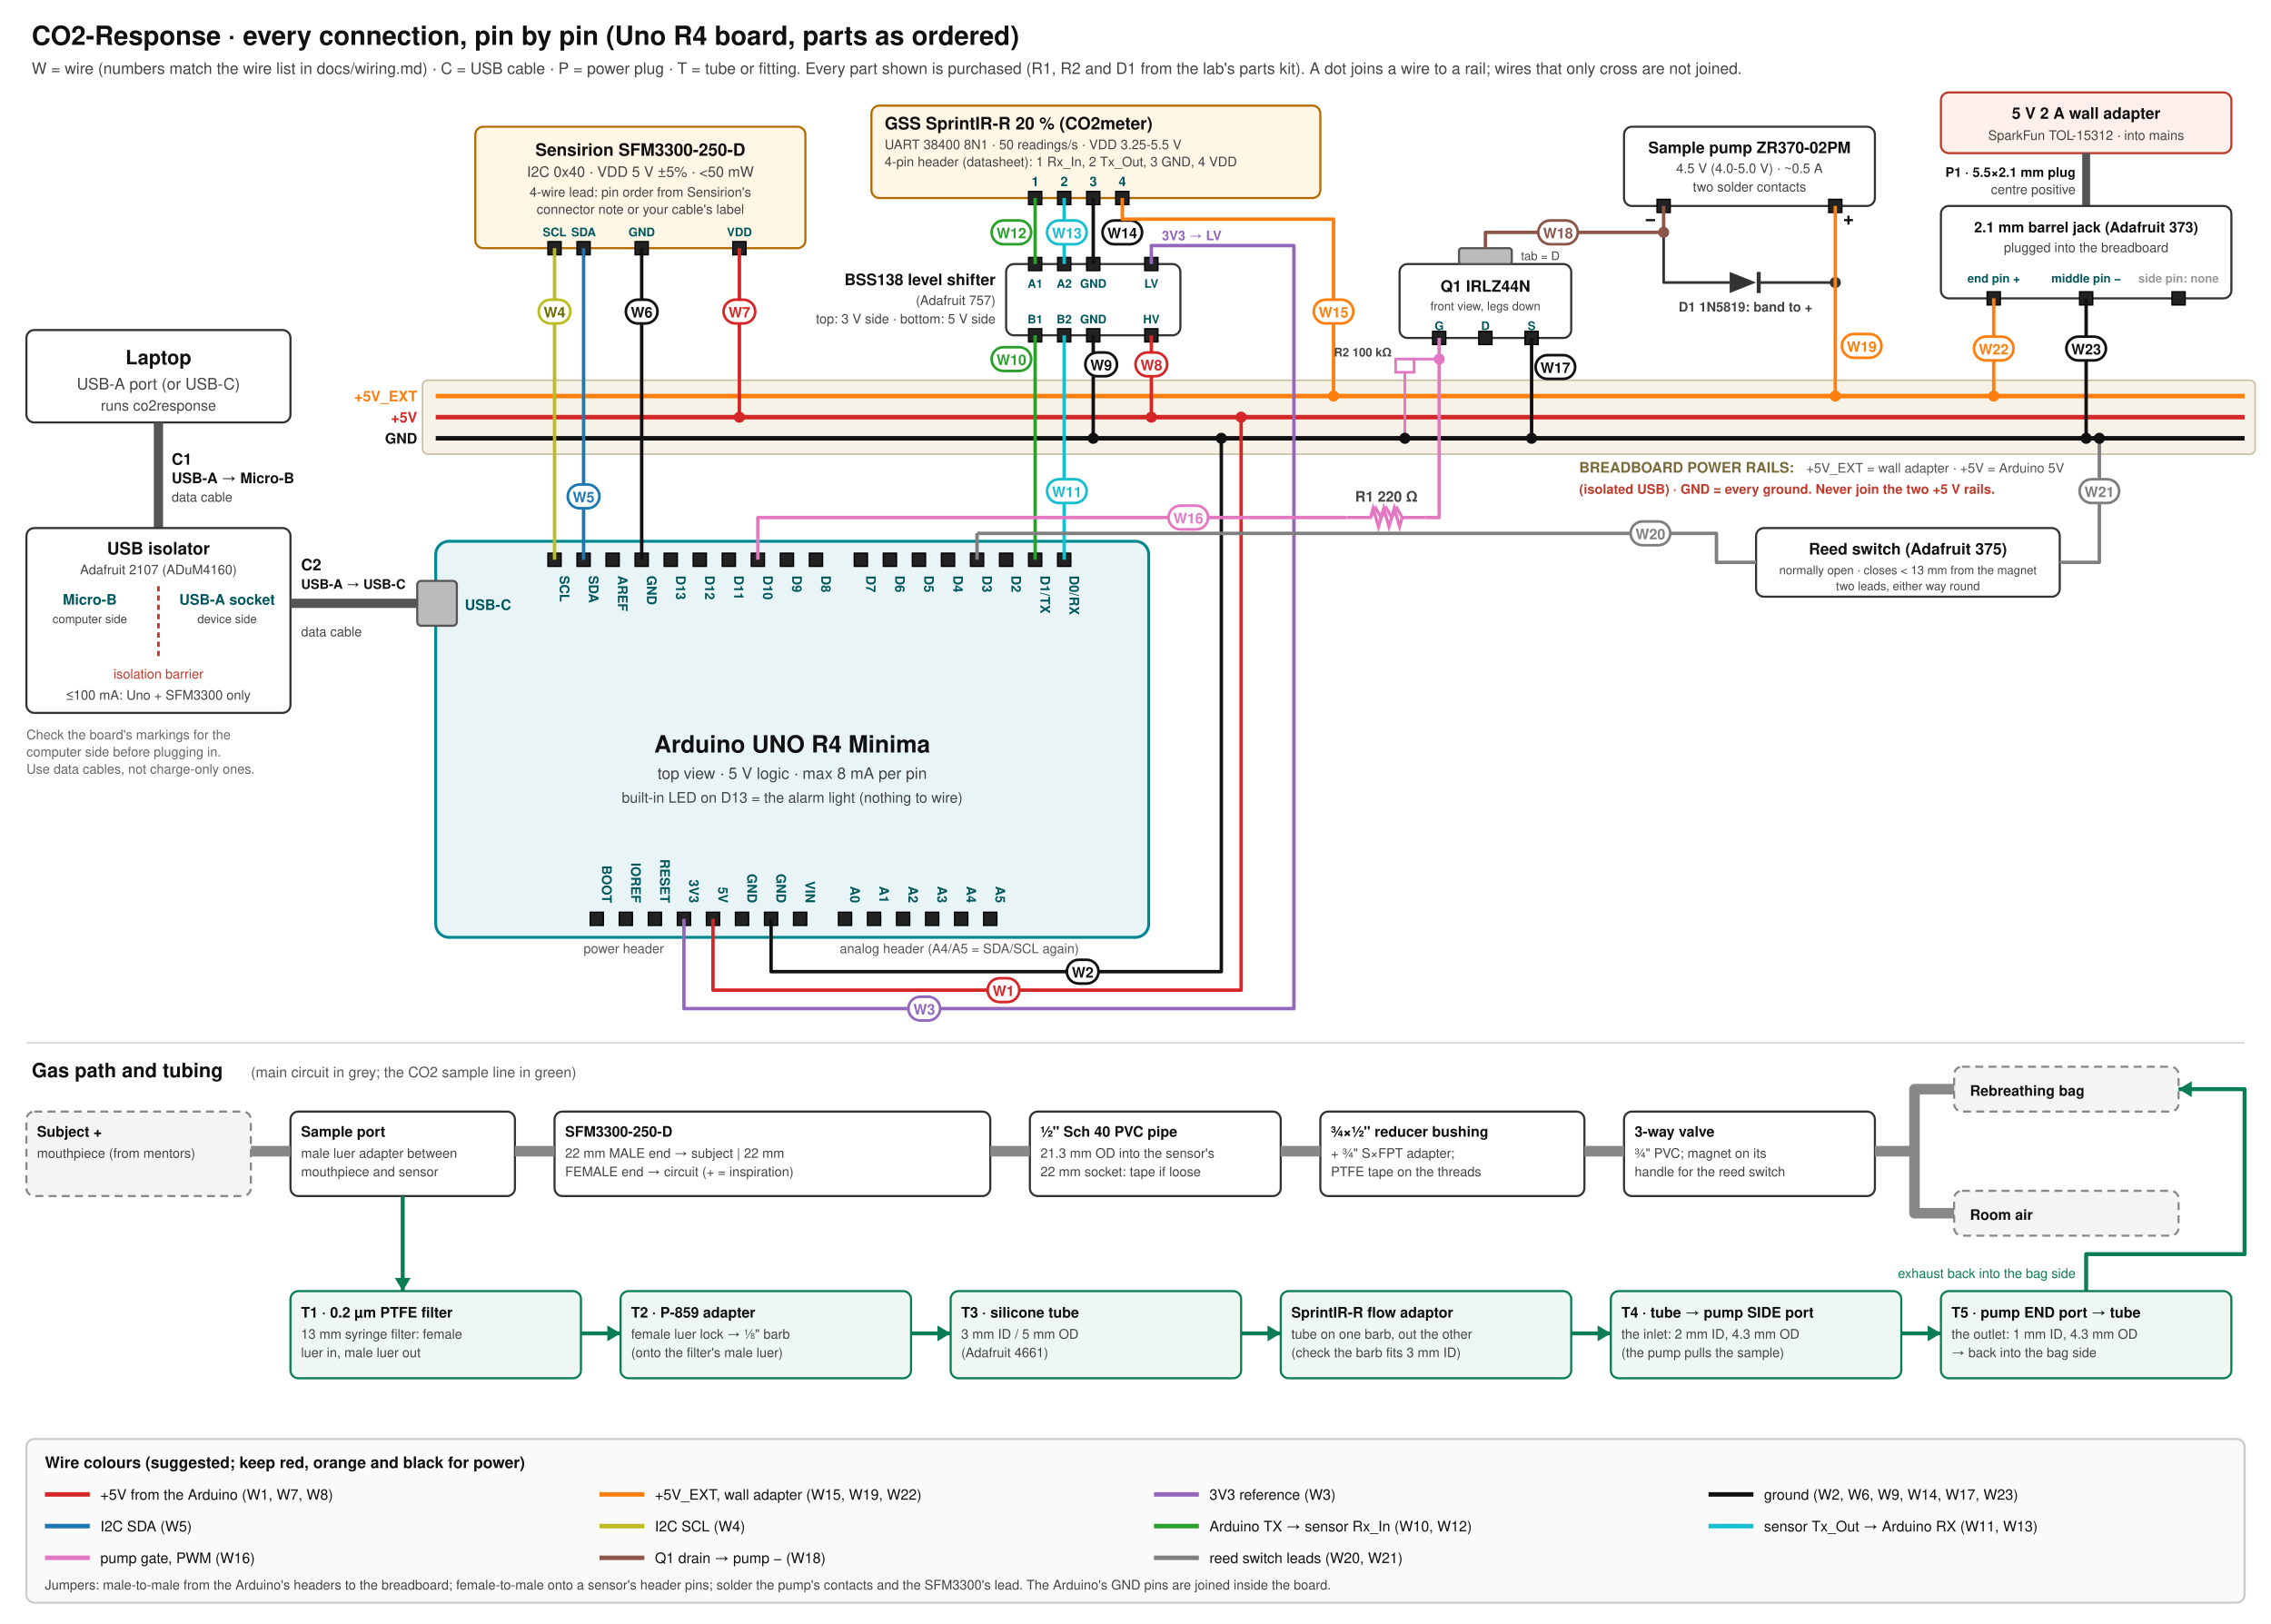
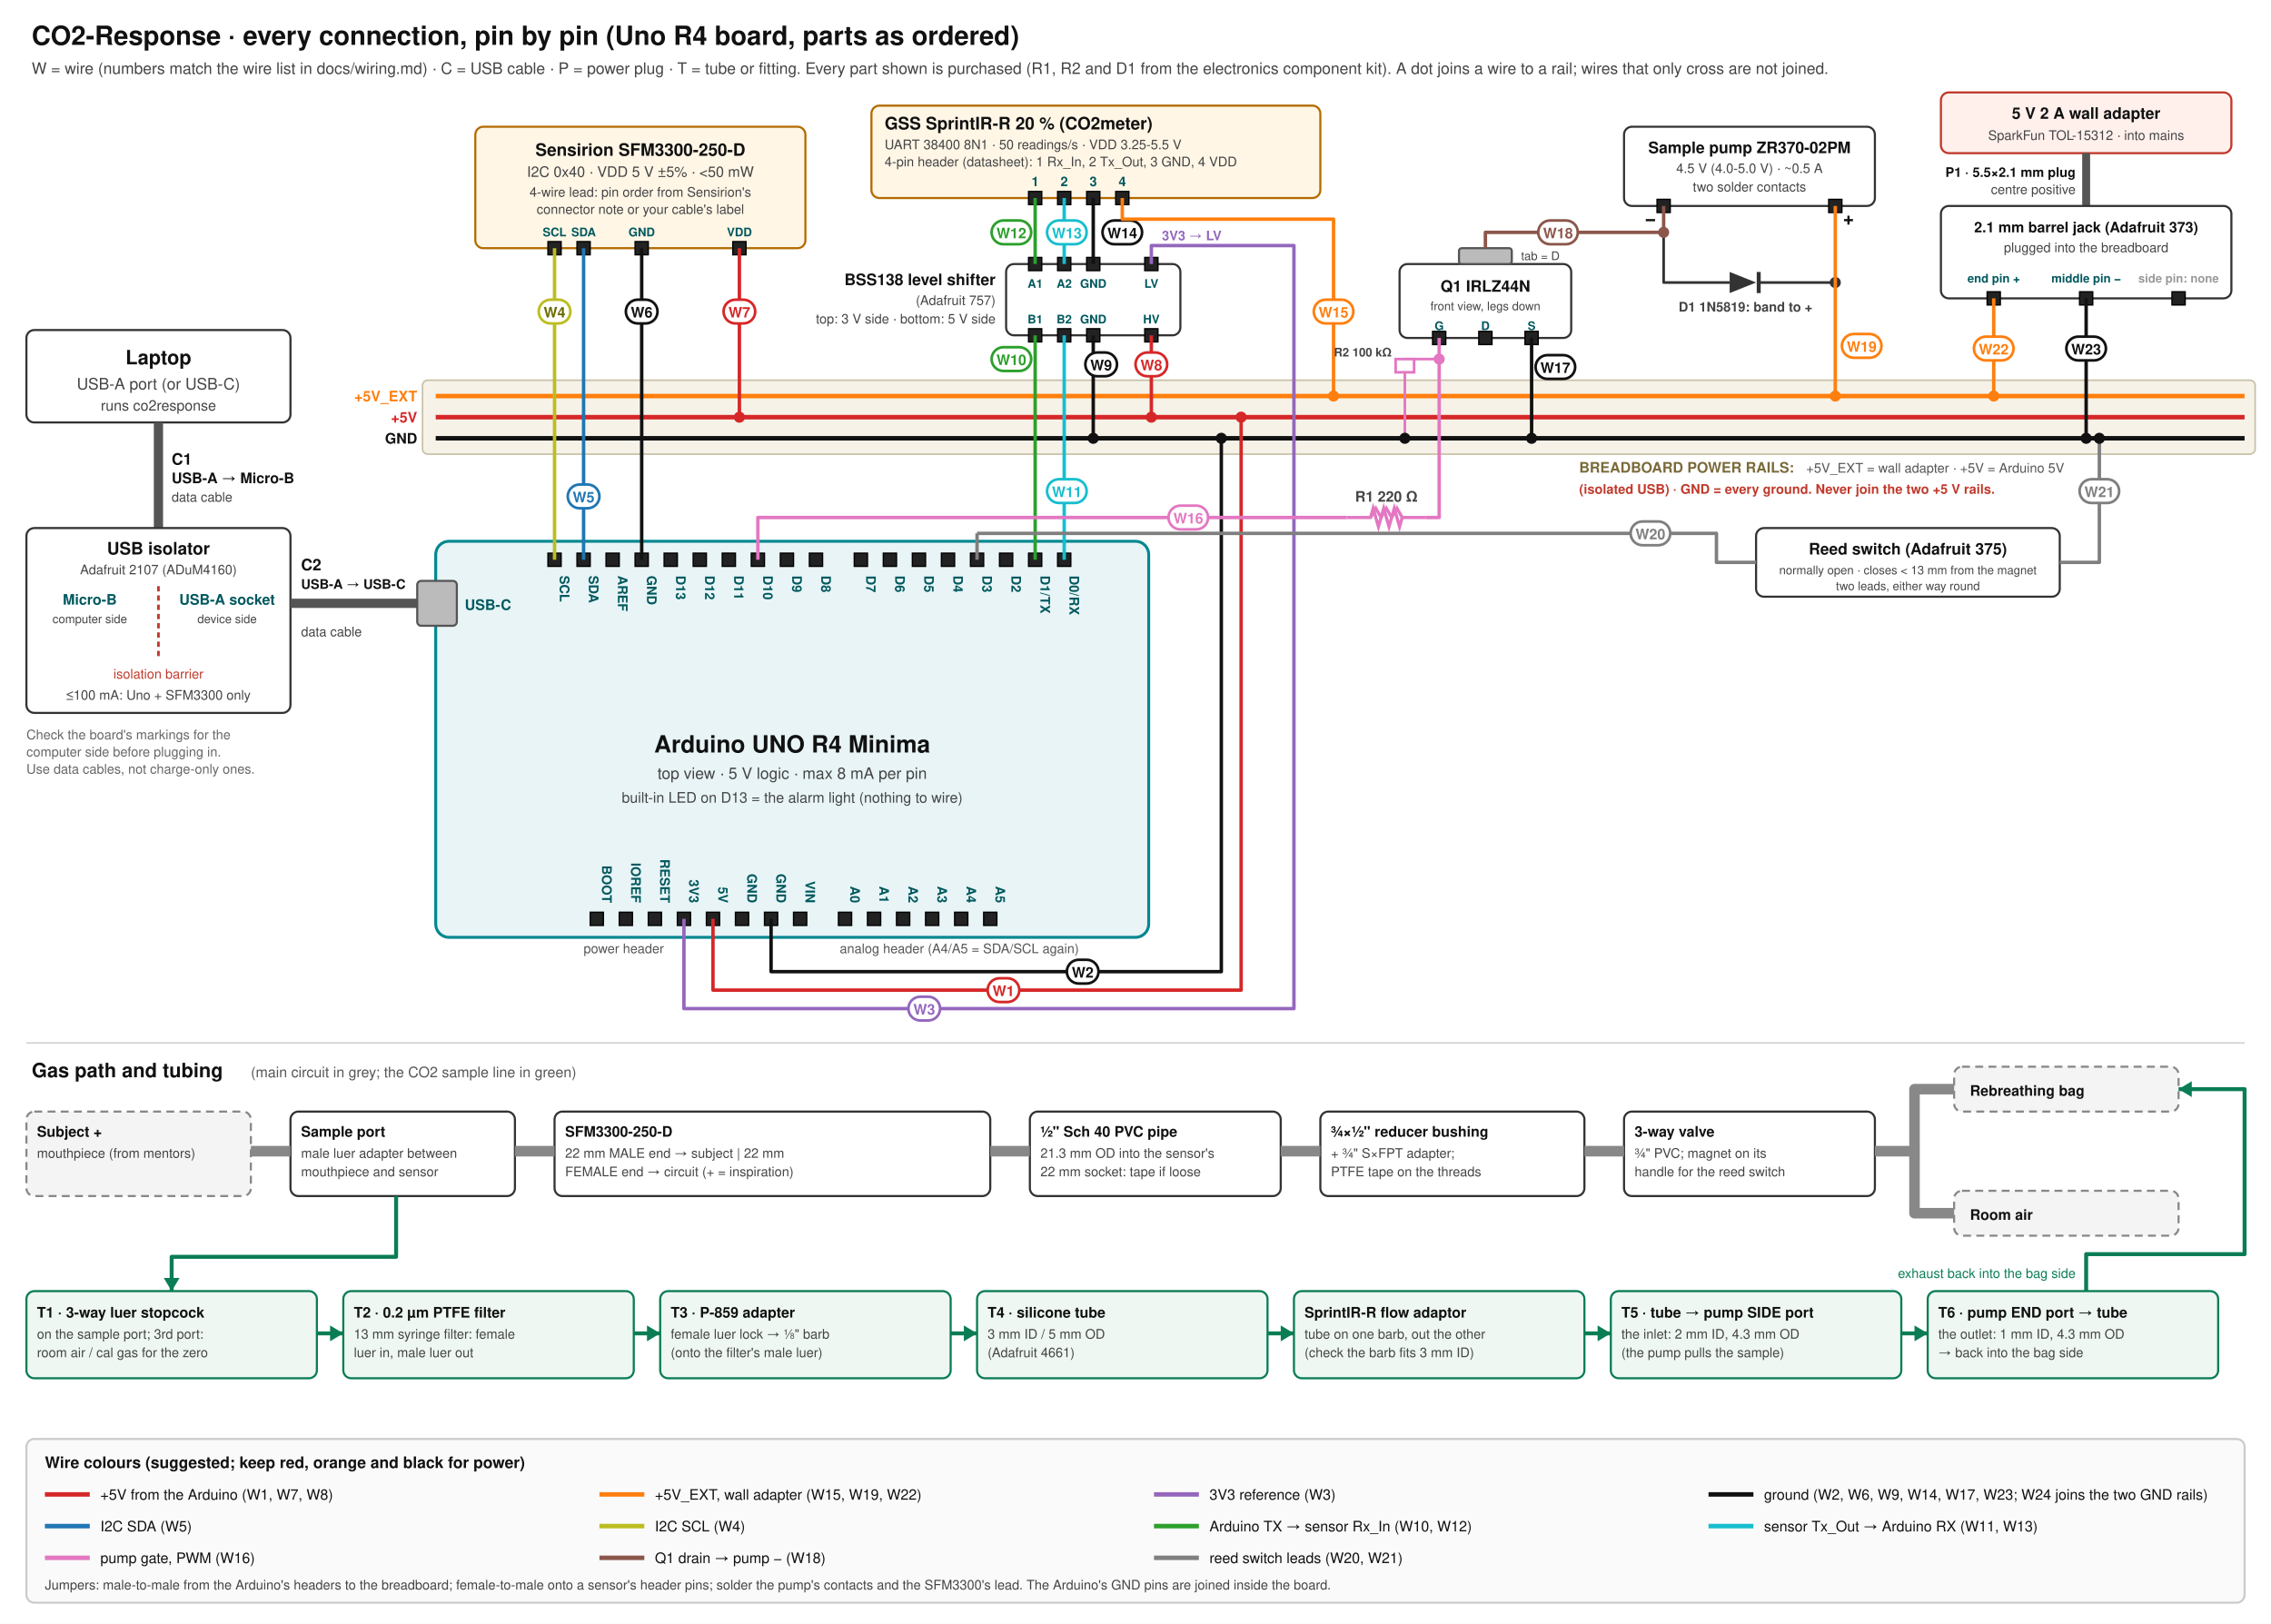
<svg xmlns="http://www.w3.org/2000/svg" viewBox="0 0 1720 1230" font-family="Helvetica, Arial, sans-serif">
  <rect x="0" y="0" width="1720" height="1230" fill="#ffffff" />
  <text x="24" y="34" font-size="20" text-anchor="start" font-weight="bold" fill="#111">CO2-Response · every connection, pin by pin (Uno R4 board, parts as ordered)</text>
-   <text x="24" y="56" font-size="12" text-anchor="start" font-weight="normal" fill="#444">W = wire (numbers match the wire list in docs/wiring.md) · C = USB cable · P = power plug · T = tube or fitting. Every part shown is purchased (R1, R2 and D1 from the lab's parts kit). A dot joins a wire to a rail; wires that only cross are not joined.</text>
+   <text x="24" y="56" font-size="12" text-anchor="start" font-weight="normal" fill="#444">W = wire (numbers match the wire list in docs/wiring.md) · C = USB cable · P = power plug · T = tube or fitting. Every part shown is purchased (R1, R2 and D1 from the electronics component kit). A dot joins a wire to a rail; wires that only cross are not joined.</text>
  <rect x="320" y="288" width="1388" height="56" rx="4" fill="#f6f2e8" stroke="#c8bfa6" stroke-width="1.2" />
  <path d="M330 300 L1700 300" fill="none" stroke="#ff7f0e" stroke-width="3.4" stroke-linejoin="round" />
  <path d="M330 316 L1700 316" fill="none" stroke="#d62728" stroke-width="3.4" stroke-linejoin="round" />
  <path d="M330 332 L1700 332" fill="none" stroke="#111111" stroke-width="3.4" stroke-linejoin="round" />
  <text x="316" y="304" font-size="11" text-anchor="end" font-weight="bold" fill="#ff7f0e">+5V_EXT</text>
  <text x="316" y="320" font-size="11" text-anchor="end" font-weight="bold" fill="#d62728">+5V</text>
  <text x="316" y="336" font-size="11" text-anchor="end" font-weight="bold" fill="#111111">GND</text>
  <text x="1196" y="358" font-size="11" text-anchor="start" font-weight="bold" fill="#7a6a3a">BREADBOARD POWER RAILS:</text>
  <text x="1368" y="358" font-size="10" text-anchor="start" font-weight="normal" fill="#555">+5V_EXT = wall adapter · +5V = Arduino 5V</text>
  <text x="1196" y="374" font-size="10" text-anchor="start" font-weight="bold" fill="#c0392b">(isolated USB) · GND = every ground. Never join the two +5 V rails.</text>
  <rect x="330" y="410" width="540" height="300" rx="10" fill="#e8f4f6" stroke="#00878f" stroke-width="2.2" />
  <rect x="415" y="419" width="10" height="10" fill="#222" stroke="#000" />
  <text x="424" y="436" font-size="10" text-anchor="start" font-weight="bold" fill="#00585e" transform="rotate(90 424 436)">SCL</text>
  <rect x="437" y="419" width="10" height="10" fill="#222" stroke="#000" />
  <text x="446" y="436" font-size="10" text-anchor="start" font-weight="bold" fill="#00585e" transform="rotate(90 446 436)">SDA</text>
  <rect x="459" y="419" width="10" height="10" fill="#222" stroke="#000" />
  <text x="468" y="436" font-size="10" text-anchor="start" font-weight="bold" fill="#00585e" transform="rotate(90 468 436)">AREF</text>
  <rect x="481" y="419" width="10" height="10" fill="#222" stroke="#000" />
  <text x="490" y="436" font-size="10" text-anchor="start" font-weight="bold" fill="#00585e" transform="rotate(90 490 436)">GND</text>
  <rect x="503" y="419" width="10" height="10" fill="#222" stroke="#000" />
  <text x="512" y="436" font-size="10" text-anchor="start" font-weight="bold" fill="#00585e" transform="rotate(90 512 436)">D13</text>
  <rect x="525" y="419" width="10" height="10" fill="#222" stroke="#000" />
  <text x="534" y="436" font-size="10" text-anchor="start" font-weight="bold" fill="#00585e" transform="rotate(90 534 436)">D12</text>
  <rect x="547" y="419" width="10" height="10" fill="#222" stroke="#000" />
  <text x="556" y="436" font-size="10" text-anchor="start" font-weight="bold" fill="#00585e" transform="rotate(90 556 436)">D11</text>
  <rect x="569" y="419" width="10" height="10" fill="#222" stroke="#000" />
  <text x="578" y="436" font-size="10" text-anchor="start" font-weight="bold" fill="#00585e" transform="rotate(90 578 436)">D10</text>
  <rect x="591" y="419" width="10" height="10" fill="#222" stroke="#000" />
  <text x="600" y="436" font-size="10" text-anchor="start" font-weight="bold" fill="#00585e" transform="rotate(90 600 436)">D9</text>
  <rect x="613" y="419" width="10" height="10" fill="#222" stroke="#000" />
  <text x="622" y="436" font-size="10" text-anchor="start" font-weight="bold" fill="#00585e" transform="rotate(90 622 436)">D8</text>
  <rect x="647" y="419" width="10" height="10" fill="#222" stroke="#000" />
  <text x="656" y="436" font-size="10" text-anchor="start" font-weight="bold" fill="#00585e" transform="rotate(90 656 436)">D7</text>
  <rect x="669" y="419" width="10" height="10" fill="#222" stroke="#000" />
  <text x="678" y="436" font-size="10" text-anchor="start" font-weight="bold" fill="#00585e" transform="rotate(90 678 436)">D6</text>
  <rect x="691" y="419" width="10" height="10" fill="#222" stroke="#000" />
  <text x="700" y="436" font-size="10" text-anchor="start" font-weight="bold" fill="#00585e" transform="rotate(90 700 436)">D5</text>
  <rect x="713" y="419" width="10" height="10" fill="#222" stroke="#000" />
  <text x="722" y="436" font-size="10" text-anchor="start" font-weight="bold" fill="#00585e" transform="rotate(90 722 436)">D4</text>
  <rect x="735" y="419" width="10" height="10" fill="#222" stroke="#000" />
  <text x="744" y="436" font-size="10" text-anchor="start" font-weight="bold" fill="#00585e" transform="rotate(90 744 436)">D3</text>
  <rect x="757" y="419" width="10" height="10" fill="#222" stroke="#000" />
  <text x="766" y="436" font-size="10" text-anchor="start" font-weight="bold" fill="#00585e" transform="rotate(90 766 436)">D2</text>
  <rect x="779" y="419" width="10" height="10" fill="#222" stroke="#000" />
  <text x="788" y="436" font-size="10" text-anchor="start" font-weight="bold" fill="#00585e" transform="rotate(90 788 436)">D1/TX</text>
  <rect x="801" y="419" width="10" height="10" fill="#222" stroke="#000" />
  <text x="810" y="436" font-size="10" text-anchor="start" font-weight="bold" fill="#00585e" transform="rotate(90 810 436)">D0/RX</text>
  <rect x="447" y="691" width="10" height="10" fill="#222" stroke="#000" />
  <text x="456" y="684" font-size="10" text-anchor="end" font-weight="bold" fill="#00585e" transform="rotate(90 456 684)">BOOT</text>
  <rect x="469" y="691" width="10" height="10" fill="#222" stroke="#000" />
  <text x="478" y="684" font-size="10" text-anchor="end" font-weight="bold" fill="#00585e" transform="rotate(90 478 684)">IOREF</text>
  <rect x="491" y="691" width="10" height="10" fill="#222" stroke="#000" />
  <text x="500" y="684" font-size="10" text-anchor="end" font-weight="bold" fill="#00585e" transform="rotate(90 500 684)">RESET</text>
  <rect x="513" y="691" width="10" height="10" fill="#222" stroke="#000" />
  <text x="522" y="684" font-size="10" text-anchor="end" font-weight="bold" fill="#00585e" transform="rotate(90 522 684)">3V3</text>
  <rect x="535" y="691" width="10" height="10" fill="#222" stroke="#000" />
  <text x="544" y="684" font-size="10" text-anchor="end" font-weight="bold" fill="#00585e" transform="rotate(90 544 684)">5V</text>
  <rect x="557" y="691" width="10" height="10" fill="#222" stroke="#000" />
  <text x="566" y="684" font-size="10" text-anchor="end" font-weight="bold" fill="#00585e" transform="rotate(90 566 684)">GND</text>
  <rect x="579" y="691" width="10" height="10" fill="#222" stroke="#000" />
  <text x="588" y="684" font-size="10" text-anchor="end" font-weight="bold" fill="#00585e" transform="rotate(90 588 684)">GND</text>
  <rect x="601" y="691" width="10" height="10" fill="#222" stroke="#000" />
  <text x="610" y="684" font-size="10" text-anchor="end" font-weight="bold" fill="#00585e" transform="rotate(90 610 684)">VIN</text>
  <rect x="635" y="691" width="10" height="10" fill="#222" stroke="#000" />
  <text x="644" y="684" font-size="10" text-anchor="end" font-weight="bold" fill="#00585e" transform="rotate(90 644 684)">A0</text>
  <rect x="657" y="691" width="10" height="10" fill="#222" stroke="#000" />
  <text x="666" y="684" font-size="10" text-anchor="end" font-weight="bold" fill="#00585e" transform="rotate(90 666 684)">A1</text>
  <rect x="679" y="691" width="10" height="10" fill="#222" stroke="#000" />
  <text x="688" y="684" font-size="10" text-anchor="end" font-weight="bold" fill="#00585e" transform="rotate(90 688 684)">A2</text>
  <rect x="701" y="691" width="10" height="10" fill="#222" stroke="#000" />
  <text x="710" y="684" font-size="10" text-anchor="end" font-weight="bold" fill="#00585e" transform="rotate(90 710 684)">A3</text>
  <rect x="723" y="691" width="10" height="10" fill="#222" stroke="#000" />
  <text x="732" y="684" font-size="10" text-anchor="end" font-weight="bold" fill="#00585e" transform="rotate(90 732 684)">A4</text>
  <rect x="745" y="691" width="10" height="10" fill="#222" stroke="#000" />
  <text x="754" y="684" font-size="10" text-anchor="end" font-weight="bold" fill="#00585e" transform="rotate(90 754 684)">A5</text>
  <text x="600" y="570" font-size="18" text-anchor="middle" font-weight="bold" fill="#111">Arduino UNO R4 Minima</text>
  <text x="600" y="590" font-size="12" text-anchor="middle" font-weight="normal" fill="#444">top view · 5 V logic · max 8 mA per pin</text>
  <text x="600" y="608" font-size="11" text-anchor="middle" font-weight="normal" fill="#444">built-in LED on D13 = the alarm light (nothing to wire)</text>
  <rect x="316" y="440" width="30" height="34" rx="3" fill="#bbb" stroke="#555" stroke-width="1.6" />
  <text x="352" y="462" font-size="11" text-anchor="start" font-weight="bold" fill="#00585e">USB-C</text>
  <text x="442" y="722" font-size="10" text-anchor="start" font-weight="normal" fill="#555">power header</text>
  <text x="636" y="722" font-size="10" text-anchor="start" font-weight="normal" fill="#555">analog header (A4/A5 = SDA/SCL again)</text>
  <rect x="20" y="250" width="200" height="70" rx="6" fill="#fff" stroke="#333" stroke-width="1.6" />
  <text x="120" y="276" font-size="15" text-anchor="middle" font-weight="bold" fill="#111">Laptop</text>
  <text x="120" y="295" font-size="12" text-anchor="middle" font-weight="normal" fill="#444">USB-A port (or USB-C)</text>
  <text x="120" y="311" font-size="11" text-anchor="middle" font-weight="normal" fill="#444">runs co2response</text>
  <path d="M120 320 L120 400" fill="none" stroke="#555" stroke-width="7" stroke-linejoin="round" />
  <text x="130" y="352" font-size="12" text-anchor="start" font-weight="bold" fill="#111">C1</text>
  <text x="130" y="366" font-size="11" text-anchor="start" font-weight="bold" fill="#111">USB-A → Micro-B</text>
  <text x="130" y="380" font-size="10" text-anchor="start" font-weight="normal" fill="#444">data cable</text>
  <rect x="20" y="400" width="200" height="140" rx="6" fill="#fff" stroke="#333" stroke-width="1.6" />
  <text x="120" y="420" font-size="13" text-anchor="middle" font-weight="bold" fill="#111">USB isolator</text>
  <text x="120" y="435" font-size="10" text-anchor="middle" font-weight="normal" fill="#444">Adafruit 2107 (ADuM4160)</text>
  <line x1="120" y1="444" x2="120" y2="500" stroke="#c0392b" stroke-width="2" stroke-dasharray="4 3" />
  <text x="68" y="458" font-size="11" text-anchor="middle" font-weight="bold" fill="#00585e">Micro-B</text>
  <text x="68" y="472" font-size="9" text-anchor="middle" font-weight="normal" fill="#444">computer side</text>
  <text x="172" y="458" font-size="11" text-anchor="middle" font-weight="bold" fill="#00585e">USB-A socket</text>
  <text x="172" y="472" font-size="9" text-anchor="middle" font-weight="normal" fill="#444">device side</text>
  <text x="120" y="514" font-size="10" text-anchor="middle" font-weight="normal" fill="#c0392b">isolation barrier</text>
  <text x="120" y="530" font-size="10" text-anchor="middle" font-weight="normal" fill="#444">≤100 mA: Uno + SFM3300 only</text>
  <path d="M220 457 L316 457" fill="none" stroke="#555" stroke-width="7" stroke-linejoin="round" />
  <text x="228" y="432" font-size="12" text-anchor="start" font-weight="bold" fill="#111">C2</text>
  <text x="228" y="446" font-size="10" text-anchor="start" font-weight="bold" fill="#111">USB-A → USB-C</text>
  <text x="228" y="482" font-size="10" text-anchor="start" font-weight="normal" fill="#444">data cable</text>
  <text x="20" y="560" font-size="10" text-anchor="start" font-weight="normal" fill="#666">Check the board's markings for the</text>
  <text x="20" y="573" font-size="10" text-anchor="start" font-weight="normal" fill="#666">computer side before plugging in.</text>
  <text x="20" y="586" font-size="10" text-anchor="start" font-weight="normal" fill="#666">Use data cables, not charge-only ones.</text>
  <rect x="360" y="96" width="250" height="92" rx="6" fill="#fff6e6" stroke="#b36b00" stroke-width="1.6" />
  <text x="485" y="118" font-size="13" text-anchor="middle" font-weight="bold" fill="#111">Sensirion SFM3300-250-D</text>
  <text x="485" y="134" font-size="11" text-anchor="middle" font-weight="normal" fill="#444">I2C 0x40 · VDD 5 V ±5% · &lt;50 mW</text>
  <text x="485" y="149" font-size="10" text-anchor="middle" font-weight="normal" fill="#444">4-wire lead: pin order from Sensirion's</text>
  <text x="485" y="162" font-size="10" text-anchor="middle" font-weight="normal" fill="#444">connector note or your cable's label</text>
  <rect x="415" y="183" width="10" height="10" fill="#222" stroke="#000" />
  <text x="420" y="179" font-size="9" text-anchor="middle" font-weight="bold" fill="#00585e">SCL</text>
  <rect x="437" y="183" width="10" height="10" fill="#222" stroke="#000" />
  <text x="442" y="179" font-size="9" text-anchor="middle" font-weight="bold" fill="#00585e">SDA</text>
  <rect x="481" y="183" width="10" height="10" fill="#222" stroke="#000" />
  <text x="486" y="179" font-size="9" text-anchor="middle" font-weight="bold" fill="#00585e">GND</text>
  <rect x="555" y="183" width="10" height="10" fill="#222" stroke="#000" />
  <text x="560" y="179" font-size="9" text-anchor="middle" font-weight="bold" fill="#00585e">VDD</text>
  <path d="M420 188 L420 424" fill="none" stroke="#bcbd22" stroke-width="2.6" stroke-linejoin="round" />
  <rect x="408.0" y="227" width="24" height="18" rx="9" fill="#fff" stroke="#bcbd22" stroke-width="2" />
  <text x="420" y="240.5" font-size="11" text-anchor="middle" font-weight="bold" fill="#6b6c00">W4</text>
  <path d="M442 188 L442 424" fill="none" stroke="#1f77b4" stroke-width="2.6" stroke-linejoin="round" />
  <rect x="430.0" y="367" width="24" height="18" rx="9" fill="#fff" stroke="#1f77b4" stroke-width="2" />
  <text x="442" y="380.5" font-size="11" text-anchor="middle" font-weight="bold" fill="#1f77b4">W5</text>
  <path d="M486 188 L486 424" fill="none" stroke="#111111" stroke-width="2.6" stroke-linejoin="round" />
  <rect x="474.0" y="227" width="24" height="18" rx="9" fill="#fff" stroke="#111111" stroke-width="2" />
  <text x="486" y="240.5" font-size="11" text-anchor="middle" font-weight="bold" fill="#111111">W6</text>
  <path d="M560 188 L560 316" fill="none" stroke="#d62728" stroke-width="2.6" stroke-linejoin="round" />
  <circle cx="560" cy="316" r="4.2" fill="#d62728" />
  <rect x="548.0" y="227" width="24" height="18" rx="9" fill="#fff" stroke="#d62728" stroke-width="2" />
  <text x="560" y="240.5" font-size="11" text-anchor="middle" font-weight="bold" fill="#d62728">W7</text>
  <rect x="660" y="80" width="340" height="70" rx="6" fill="#fff6e6" stroke="#b36b00" stroke-width="1.6" />
  <text x="670" y="98" font-size="13" text-anchor="start" font-weight="bold" fill="#111">GSS SprintIR-R 20 % (CO2meter)</text>
  <text x="670" y="113" font-size="10" text-anchor="start" font-weight="normal" fill="#444">UART 38400 8N1 · 50 readings/s · VDD 3.25-5.5 V</text>
  <text x="670" y="126" font-size="10" text-anchor="start" font-weight="normal" fill="#444">4-pin header (datasheet): 1 Rx_In, 2 Tx_Out, 3 GND, 4 VDD</text>
  <rect x="779" y="145" width="10" height="10" fill="#222" stroke="#000" />
  <text x="784" y="141" font-size="10" text-anchor="middle" font-weight="bold" fill="#00585e">1</text>
  <rect x="801" y="145" width="10" height="10" fill="#222" stroke="#000" />
  <text x="806" y="141" font-size="10" text-anchor="middle" font-weight="bold" fill="#00585e">2</text>
  <rect x="823" y="145" width="10" height="10" fill="#222" stroke="#000" />
  <text x="828" y="141" font-size="10" text-anchor="middle" font-weight="bold" fill="#00585e">3</text>
  <rect x="845" y="145" width="10" height="10" fill="#222" stroke="#000" />
  <text x="850" y="141" font-size="10" text-anchor="middle" font-weight="bold" fill="#00585e">4</text>
  <rect x="762" y="200" width="132" height="54" rx="6" fill="#fff" stroke="#333" stroke-width="1.6" />
  <rect x="779" y="195" width="10" height="10" fill="#222" stroke="#000" />
  <text x="784" y="218" font-size="9" text-anchor="middle" font-weight="bold" fill="#00585e">A1</text>
  <rect x="801" y="195" width="10" height="10" fill="#222" stroke="#000" />
  <text x="806" y="218" font-size="9" text-anchor="middle" font-weight="bold" fill="#00585e">A2</text>
  <rect x="823" y="195" width="10" height="10" fill="#222" stroke="#000" />
  <text x="828" y="218" font-size="9" text-anchor="middle" font-weight="bold" fill="#00585e">GND</text>
  <rect x="867" y="195" width="10" height="10" fill="#222" stroke="#000" />
  <text x="872" y="218" font-size="9" text-anchor="middle" font-weight="bold" fill="#00585e">LV</text>
  <rect x="779" y="249" width="10" height="10" fill="#222" stroke="#000" />
  <text x="784" y="245" font-size="9" text-anchor="middle" font-weight="bold" fill="#00585e">B1</text>
  <rect x="801" y="249" width="10" height="10" fill="#222" stroke="#000" />
  <text x="806" y="245" font-size="9" text-anchor="middle" font-weight="bold" fill="#00585e">B2</text>
  <rect x="823" y="249" width="10" height="10" fill="#222" stroke="#000" />
  <text x="828" y="245" font-size="9" text-anchor="middle" font-weight="bold" fill="#00585e">GND</text>
  <rect x="867" y="249" width="10" height="10" fill="#222" stroke="#000" />
  <text x="872" y="245" font-size="9" text-anchor="middle" font-weight="bold" fill="#00585e">HV</text>
  <text x="754" y="216" font-size="12" text-anchor="end" font-weight="bold" fill="#111">BSS138 level shifter</text>
  <text x="754" y="231" font-size="10" text-anchor="end" font-weight="normal" fill="#444">(Adafruit 757)</text>
  <text x="754" y="245" font-size="10" text-anchor="end" font-weight="normal" fill="#444">top: 3 V side · bottom: 5 V side</text>
  <path d="M784 200 L784 150" fill="none" stroke="#2ca02c" stroke-width="2.6" stroke-linejoin="round" />
  <path d="M806 200 L806 150" fill="none" stroke="#17becf" stroke-width="2.6" stroke-linejoin="round" />
  <path d="M828 200 L828 150" fill="none" stroke="#111111" stroke-width="2.6" stroke-linejoin="round" />
  <rect x="751.0" y="167" width="30" height="18" rx="9" fill="#fff" stroke="#2ca02c" stroke-width="2" />
  <text x="766" y="180.5" font-size="11" text-anchor="middle" font-weight="bold" fill="#2ca02c">W12</text>
  <rect x="793.0" y="167" width="30" height="18" rx="9" fill="#fff" stroke="#17becf" stroke-width="2" />
  <text x="808" y="180.5" font-size="11" text-anchor="middle" font-weight="bold" fill="#17becf">W13</text>
  <rect x="835.0" y="167" width="30" height="18" rx="9" fill="#fff" stroke="#111111" stroke-width="2" />
  <text x="850" y="180.5" font-size="11" text-anchor="middle" font-weight="bold" fill="#111111">W14</text>
  <path d="M850 150 L850 166 L1010 166 L1010 300" fill="none" stroke="#ff7f0e" stroke-width="2.6" stroke-linejoin="round" />
  <circle cx="1010" cy="300" r="4.2" fill="#ff7f0e" />
  <rect x="995.0" y="227" width="30" height="18" rx="9" fill="#fff" stroke="#ff7f0e" stroke-width="2" />
  <text x="1010" y="240.5" font-size="11" text-anchor="middle" font-weight="bold" fill="#ff7f0e">W15</text>
  <path d="M784 254 L784 424" fill="none" stroke="#2ca02c" stroke-width="2.6" stroke-linejoin="round" />
  <path d="M806 254 L806 424" fill="none" stroke="#17becf" stroke-width="2.6" stroke-linejoin="round" />
  <rect x="751.0" y="263" width="30" height="18" rx="9" fill="#fff" stroke="#2ca02c" stroke-width="2" />
  <text x="766" y="276.5" font-size="11" text-anchor="middle" font-weight="bold" fill="#2ca02c">W10</text>
  <rect x="793.0" y="363" width="30" height="18" rx="9" fill="#fff" stroke="#17becf" stroke-width="2" />
  <text x="808" y="376.5" font-size="11" text-anchor="middle" font-weight="bold" fill="#17becf">W11</text>
  <path d="M828 254 L828 332" fill="none" stroke="#111111" stroke-width="2.6" stroke-linejoin="round" />
  <circle cx="828" cy="332" r="4.2" fill="#111" />
  <rect x="822.0" y="267" width="24" height="18" rx="9" fill="#fff" stroke="#111111" stroke-width="2" />
  <text x="834" y="280.5" font-size="11" text-anchor="middle" font-weight="bold" fill="#111111">W9</text>
  <path d="M872 254 L872 316" fill="none" stroke="#d62728" stroke-width="2.6" stroke-linejoin="round" />
  <circle cx="872" cy="316" r="4.2" fill="#d62728" />
  <rect x="860.0" y="267" width="24" height="18" rx="9" fill="#fff" stroke="#d62728" stroke-width="2" />
  <text x="872" y="280.5" font-size="11" text-anchor="middle" font-weight="bold" fill="#d62728">W8</text>
  <path d="M540 696 L540 750 L940 750 L940 316" fill="none" stroke="#d62728" stroke-width="2.6" stroke-linejoin="round" />
  <circle cx="940" cy="316" r="4.2" fill="#d62728" />
  <rect x="748.0" y="741" width="24" height="18" rx="9" fill="#fff" stroke="#d62728" stroke-width="2" />
  <text x="760" y="754.5" font-size="11" text-anchor="middle" font-weight="bold" fill="#d62728">W1</text>
  <path d="M584 696 L584 736 L925 736 L925 332" fill="none" stroke="#111111" stroke-width="2.6" stroke-linejoin="round" />
  <circle cx="925" cy="332" r="4.2" fill="#111" />
  <rect x="808.0" y="727" width="24" height="18" rx="9" fill="#fff" stroke="#111111" stroke-width="2" />
  <text x="820" y="740.5" font-size="11" text-anchor="middle" font-weight="bold" fill="#111111">W2</text>
  <path d="M518 696 L518 764 L980 764 L980 186 L872 186 L872 200" fill="none" stroke="#9467bd" stroke-width="2.6" stroke-linejoin="round" />
  <rect x="688.0" y="755" width="24" height="18" rx="9" fill="#fff" stroke="#9467bd" stroke-width="2" />
  <text x="700" y="768.5" font-size="11" text-anchor="middle" font-weight="bold" fill="#9467bd">W3</text>
  <text x="880" y="182" font-size="10" text-anchor="start" font-weight="bold" fill="#9467bd">3V3 → LV</text>
  <rect x="1060" y="200" width="130" height="56" rx="6" fill="#fff" stroke="#333" stroke-width="1.6" />
  <text x="1125" y="221" font-size="12" text-anchor="middle" font-weight="bold" fill="#111">Q1 IRLZ44N</text>
  <text x="1125" y="235" font-size="9" text-anchor="middle" font-weight="normal" fill="#444">front view, legs down</text>
  <rect x="1085" y="251" width="10" height="10" fill="#222" stroke="#000" />
  <text x="1090" y="250" font-size="9" text-anchor="middle" font-weight="bold" fill="#00585e">G</text>
  <rect x="1120" y="251" width="10" height="10" fill="#222" stroke="#000" />
  <text x="1125" y="250" font-size="9" text-anchor="middle" font-weight="bold" fill="#00585e">D</text>
  <rect x="1155" y="251" width="10" height="10" fill="#222" stroke="#000" />
  <text x="1160" y="250" font-size="9" text-anchor="middle" font-weight="bold" fill="#00585e">S</text>
  <rect x="1105" y="188" width="40" height="12" rx="2" fill="#bbb" stroke="#555" stroke-width="1.6" />
  <text x="1152" y="197" font-size="9" text-anchor="start" font-weight="normal" fill="#444">tab = D</text>
  <path d="M574 424 L574 392 L1020 392" fill="none" stroke="#e377c2" stroke-width="2.6" stroke-linejoin="round" />
  <path d="M1020 392 H1038.0 l4 -7 l4 7 l4 -7 l4 7 l4 -7 l4 7 l0 0 H1080" fill="none" stroke="#e377c2" stroke-width="2.4" />
  <path d="M1038.0 392 l2 -7 l4 14 l4 -14 l4 14 l4 -14 l4 14 l2 -7" fill="none" stroke="#e377c2" stroke-width="2.4" />
  <text x="1050.0" y="380" font-size="11" text-anchor="middle" font-weight="bold" fill="#444">R1 220 Ω</text>
  <path d="M1080 392 L1090 392 L1090 256" fill="none" stroke="#e377c2" stroke-width="2.6" stroke-linejoin="round" />
  <rect x="885.0" y="383" width="30" height="18" rx="9" fill="#fff" stroke="#e377c2" stroke-width="2" />
  <text x="900" y="396.5" font-size="11" text-anchor="middle" font-weight="bold" fill="#e377c2">W16</text>
  <path d="M1090 272 L1064 272" fill="none" stroke="#e377c2" stroke-width="2" stroke-linejoin="round" />
  <rect x="1057" y="272" width="14" height="10" fill="#fff" stroke="#e377c2" stroke-width="2" />
  <path d="M1064 282 L1064 332" fill="none" stroke="#e377c2" stroke-width="2" stroke-linejoin="round" />
  <circle cx="1064" cy="332" r="4.2" fill="#111" />
  <text x="1054" y="270" font-size="9" text-anchor="end" font-weight="bold" fill="#444">R2 100 kΩ</text>
  <circle cx="1090" cy="272" r="4.2" fill="#e377c2" />
  <path d="M1160 256 L1160 332" fill="none" stroke="#111111" stroke-width="2.6" stroke-linejoin="round" />
  <circle cx="1160" cy="332" r="4.2" fill="#111" />
  <rect x="1163.0" y="269" width="30" height="18" rx="9" fill="#fff" stroke="#111111" stroke-width="2" />
  <text x="1178" y="282.5" font-size="11" text-anchor="middle" font-weight="bold" fill="#111111">W17</text>
  <rect x="1230" y="96" width="190" height="60" rx="6" fill="#fff" stroke="#333" stroke-width="1.6" />
  <text x="1325" y="116" font-size="12" text-anchor="middle" font-weight="bold" fill="#111">Sample pump ZR370-02PM</text>
  <text x="1325" y="131" font-size="10" text-anchor="middle" font-weight="normal" fill="#444">4.5 V (4.0-5.0 V) · ~0.5 A</text>
  <text x="1325" y="145" font-size="10" text-anchor="middle" font-weight="normal" fill="#444">two solder contacts</text>
  <rect x="1255" y="151" width="10" height="10" fill="#222" stroke="#000" />
  <rect x="1385" y="151" width="10" height="10" fill="#222" stroke="#000" />
  <text x="1250" y="170" font-size="14" text-anchor="middle" font-weight="bold" fill="#111">−</text>
  <text x="1400" y="170" font-size="14" text-anchor="middle" font-weight="bold" fill="#111">+</text>
  <path d="M1125 188 L1125 176 L1260 176 L1260 156" fill="none" stroke="#8c564b" stroke-width="2.6" stroke-linejoin="round" />
  <rect x="1165.0" y="167" width="30" height="18" rx="9" fill="#fff" stroke="#8c564b" stroke-width="2" />
  <text x="1180" y="180.5" font-size="11" text-anchor="middle" font-weight="bold" fill="#8c564b">W18</text>
  <path d="M1260 176 L1260 214 L1310 214" fill="none" stroke="#333" stroke-width="2" stroke-linejoin="round" />
  <path d="M1310 206 L1310 222 L1330 214 Z" fill="#333" />
  <line x1="1332" y1="206" x2="1332" y2="222" stroke="#333" stroke-width="3" />
  <path d="M1332 214 L1390 214" fill="none" stroke="#333" stroke-width="2" stroke-linejoin="round" />
  <circle cx="1260" cy="176" r="4.2" fill="#8c564b" />
  <circle cx="1390" cy="214" r="4.2" fill="#333" />
  <text x="1322" y="236" font-size="10" text-anchor="middle" font-weight="bold" fill="#444">D1 1N5819: band to +</text>
  <path d="M1390 156 L1390 300" fill="none" stroke="#ff7f0e" stroke-width="2.6" stroke-linejoin="round" />
  <circle cx="1390" cy="300" r="4.2" fill="#ff7f0e" />
  <rect x="1395.0" y="253" width="30" height="18" rx="9" fill="#fff" stroke="#ff7f0e" stroke-width="2" />
  <text x="1410" y="266.5" font-size="11" text-anchor="middle" font-weight="bold" fill="#ff7f0e">W19</text>
  <rect x="1470" y="70" width="220" height="46" rx="6" fill="#fff0ec" stroke="#c0392b" stroke-width="1.6" />
  <text x="1580" y="90" font-size="12" text-anchor="middle" font-weight="bold" fill="#111">5 V 2 A wall adapter</text>
  <text x="1580" y="106" font-size="10" text-anchor="middle" font-weight="normal" fill="#444">SparkFun TOL-15312 · into mains</text>
  <path d="M1580 116 L1580 156" fill="none" stroke="#555" stroke-width="6" stroke-linejoin="round" />
  <text x="1572" y="134" font-size="10" text-anchor="end" font-weight="bold" fill="#111">P1 · 5.5×2.1 mm plug</text>
  <text x="1572" y="147" font-size="10" text-anchor="end" font-weight="normal" fill="#444">centre positive</text>
  <rect x="1470" y="156" width="220" height="70" rx="6" fill="#fff" stroke="#333" stroke-width="1.6" />
  <text x="1580" y="176" font-size="11" text-anchor="middle" font-weight="bold" fill="#111">2.1 mm barrel jack (Adafruit 373)</text>
  <text x="1580" y="191" font-size="10" text-anchor="middle" font-weight="normal" fill="#444">plugged into the breadboard</text>
  <rect x="1505" y="221" width="10" height="10" fill="#222" stroke="#000" />
  <rect x="1575" y="221" width="10" height="10" fill="#222" stroke="#000" />
  <rect x="1645" y="221" width="10" height="10" fill="#222" stroke="#000" />
  <text x="1510" y="214" font-size="9" text-anchor="middle" font-weight="bold" fill="#00585e">end pin +</text>
  <text x="1580" y="214" font-size="9" text-anchor="middle" font-weight="bold" fill="#00585e">middle pin −</text>
  <text x="1650" y="214" font-size="9" text-anchor="middle" font-weight="bold" fill="#999">side pin: none</text>
  <path d="M1510 226 L1510 300" fill="none" stroke="#ff7f0e" stroke-width="2.6" stroke-linejoin="round" />
  <circle cx="1510" cy="300" r="4.2" fill="#ff7f0e" />
  <rect x="1495.0" y="255" width="30" height="18" rx="9" fill="#fff" stroke="#ff7f0e" stroke-width="2" />
  <text x="1510" y="268.5" font-size="11" text-anchor="middle" font-weight="bold" fill="#ff7f0e">W22</text>
  <path d="M1580 226 L1580 332" fill="none" stroke="#111111" stroke-width="2.6" stroke-linejoin="round" />
  <circle cx="1580" cy="332" r="4.2" fill="#111" />
  <rect x="1565.0" y="255" width="30" height="18" rx="9" fill="#fff" stroke="#111111" stroke-width="2" />
  <text x="1580" y="268.5" font-size="11" text-anchor="middle" font-weight="bold" fill="#111111">W23</text>
  <rect x="1330" y="400" width="230" height="52" rx="6" fill="#fff" stroke="#333" stroke-width="1.6" />
  <text x="1445" y="420" font-size="12" text-anchor="middle" font-weight="bold" fill="#111">Reed switch (Adafruit 375)</text>
  <text x="1445" y="435" font-size="9" text-anchor="middle" font-weight="normal" fill="#444">normally open · closes &lt; 13 mm from the magnet</text>
  <text x="1445" y="447" font-size="9" text-anchor="middle" font-weight="normal" fill="#444">two leads, either way round</text>
  <path d="M740 424 L740 404 L740 404" fill="none" stroke="#7f7f7f" stroke-width="2.6" stroke-linejoin="round" />
  <path d="M740 404 L1300 404 L1300 426 L1330 426" fill="none" stroke="#7f7f7f" stroke-width="2.6" stroke-linejoin="round" />
  <rect x="1235.0" y="395" width="30" height="18" rx="9" fill="#fff" stroke="#7f7f7f" stroke-width="2" />
  <text x="1250" y="408.5" font-size="11" text-anchor="middle" font-weight="bold" fill="#7f7f7f">W20</text>
  <path d="M1560 426 L1590 426 L1590 332" fill="none" stroke="#7f7f7f" stroke-width="2.6" stroke-linejoin="round" />
  <circle cx="1590" cy="332" r="4.2" fill="#111" />
  <rect x="1575.0" y="363" width="30" height="18" rx="9" fill="#fff" stroke="#7f7f7f" stroke-width="2" />
  <text x="1590" y="376.5" font-size="11" text-anchor="middle" font-weight="bold" fill="#7f7f7f">W21</text>
  <line x1="20" y1="790" x2="1700" y2="790" stroke="#ccc" />
  <text x="24" y="816" font-size="15" text-anchor="start" font-weight="bold" fill="#111">Gas path and tubing</text>
  <text x="190" y="816" font-size="11" text-anchor="start" font-weight="normal" fill="#555">(main circuit in grey; the CO2 sample line in green)</text>
  <rect x="20" y="842" width="170" height="64" rx="6" fill="#f4f4f4" stroke="#888" stroke-width="1.6" stroke-dasharray="6 4" />
  <text x="28" y="861" font-size="11" text-anchor="start" font-weight="bold" fill="#111">Subject +</text>
  <text x="28" y="877" font-size="10" text-anchor="start" font-weight="normal" fill="#444">mouthpiece (from mentors)</text>
  <rect x="220" y="842" width="170" height="64" rx="6" fill="#fff" stroke="#333" stroke-width="1.6" />
  <text x="228" y="861" font-size="11" text-anchor="start" font-weight="bold" fill="#111">Sample port</text>
  <text x="228" y="877" font-size="10" text-anchor="start" font-weight="normal" fill="#444">male luer adapter between</text>
  <text x="228" y="891" font-size="10" text-anchor="start" font-weight="normal" fill="#444">mouthpiece and sensor</text>
  <rect x="420" y="842" width="330" height="64" rx="6" fill="#fff" stroke="#333" stroke-width="1.6" />
  <text x="428" y="861" font-size="11" text-anchor="start" font-weight="bold" fill="#111">SFM3300-250-D</text>
  <text x="428" y="877" font-size="10" text-anchor="start" font-weight="normal" fill="#444">22 mm MALE end → subject  |  22 mm</text>
  <text x="428" y="891" font-size="10" text-anchor="start" font-weight="normal" fill="#444">FEMALE end → circuit (+ = inspiration)</text>
  <rect x="780" y="842" width="190" height="64" rx="6" fill="#fff" stroke="#333" stroke-width="1.6" />
  <text x="788" y="861" font-size="11" text-anchor="start" font-weight="bold" fill="#111">½" Sch 40 PVC pipe</text>
  <text x="788" y="877" font-size="10" text-anchor="start" font-weight="normal" fill="#444">21.3 mm OD into the sensor's</text>
  <text x="788" y="891" font-size="10" text-anchor="start" font-weight="normal" fill="#444">22 mm socket: tape if loose</text>
  <rect x="1000" y="842" width="200" height="64" rx="6" fill="#fff" stroke="#333" stroke-width="1.6" />
  <text x="1008" y="861" font-size="11" text-anchor="start" font-weight="bold" fill="#111">¾×½" reducer bushing</text>
  <text x="1008" y="877" font-size="10" text-anchor="start" font-weight="normal" fill="#444">+ ¾" S×FPT adapter;</text>
  <text x="1008" y="891" font-size="10" text-anchor="start" font-weight="normal" fill="#444">PTFE tape on the threads</text>
  <rect x="1230" y="842" width="190" height="64" rx="6" fill="#fff" stroke="#333" stroke-width="1.6" />
  <text x="1238" y="861" font-size="11" text-anchor="start" font-weight="bold" fill="#111">3-way valve</text>
  <text x="1238" y="877" font-size="10" text-anchor="start" font-weight="normal" fill="#444">¾" PVC; magnet on its</text>
  <text x="1238" y="891" font-size="10" text-anchor="start" font-weight="normal" fill="#444">handle for the reed switch</text>
  <path d="M190 872 L220 872" fill="none" stroke="#888" stroke-width="8" stroke-linejoin="round" />
  <path d="M390 872 L420 872" fill="none" stroke="#888" stroke-width="8" stroke-linejoin="round" />
  <path d="M750 872 L780 872" fill="none" stroke="#888" stroke-width="8" stroke-linejoin="round" />
  <path d="M970 872 L1000 872" fill="none" stroke="#888" stroke-width="8" stroke-linejoin="round" />
  <path d="M1200 872 L1230 872" fill="none" stroke="#888" stroke-width="8" stroke-linejoin="round" />
  <rect x="1480" y="808" width="170" height="34" rx="6" fill="#f4f4f4" stroke="#888" stroke-width="1.6" stroke-dasharray="6 4" />
  <text x="1492" y="830" font-size="11" text-anchor="start" font-weight="bold" fill="#111">Rebreathing bag</text>
  <rect x="1480" y="902" width="170" height="34" rx="6" fill="#f4f4f4" stroke="#888" stroke-width="1.6" stroke-dasharray="6 4" />
  <text x="1492" y="924" font-size="11" text-anchor="start" font-weight="bold" fill="#111">Room air</text>
  <path d="M1420 872 L1450 872 L1450 825 L1480 825" fill="none" stroke="#888" stroke-width="8" stroke-linejoin="round" />
  <path d="M1450 872 L1450 919 L1480 919" fill="none" stroke="#888" stroke-width="8" stroke-linejoin="round" />
-   <rect x="220" y="978" width="220" height="66" rx="6" fill="#eef7f2" stroke="#0a7d55" stroke-width="1.6" />
-   <text x="228" y="998" font-size="11" text-anchor="start" font-weight="bold" fill="#111">T1 · 0.2 µm PTFE filter</text>
-   <text x="228" y="1014" font-size="10" text-anchor="start" font-weight="normal" fill="#444">13 mm syringe filter: female</text>
-   <text x="228" y="1028" font-size="10" text-anchor="start" font-weight="normal" fill="#444">luer in, male luer out</text>
-   <rect x="470" y="978" width="220" height="66" rx="6" fill="#eef7f2" stroke="#0a7d55" stroke-width="1.6" />
-   <text x="478" y="998" font-size="11" text-anchor="start" font-weight="bold" fill="#111">T2 · P-859 adapter</text>
-   <text x="478" y="1014" font-size="10" text-anchor="start" font-weight="normal" fill="#444">female luer lock → ⅛" barb</text>
-   <text x="478" y="1028" font-size="10" text-anchor="start" font-weight="normal" fill="#444">(onto the filter's male luer)</text>
-   <rect x="720" y="978" width="220" height="66" rx="6" fill="#eef7f2" stroke="#0a7d55" stroke-width="1.6" />
-   <text x="728" y="998" font-size="11" text-anchor="start" font-weight="bold" fill="#111">T3 · silicone tube</text>
-   <text x="728" y="1014" font-size="10" text-anchor="start" font-weight="normal" fill="#444">3 mm ID / 5 mm OD</text>
-   <text x="728" y="1028" font-size="10" text-anchor="start" font-weight="normal" fill="#444">(Adafruit 4661)</text>
-   <rect x="970" y="978" width="220" height="66" rx="6" fill="#eef7f2" stroke="#0a7d55" stroke-width="1.6" />
-   <text x="978" y="998" font-size="11" text-anchor="start" font-weight="bold" fill="#111">SprintIR-R flow adaptor</text>
-   <text x="978" y="1014" font-size="10" text-anchor="start" font-weight="normal" fill="#444">tube on one barb, out the other</text>
-   <text x="978" y="1028" font-size="10" text-anchor="start" font-weight="normal" fill="#444">(check the barb fits 3 mm ID)</text>
+   <rect x="20" y="978" width="220" height="66" rx="6" fill="#eef7f2" stroke="#0a7d55" stroke-width="1.6" />
+   <text x="28" y="998" font-size="11" text-anchor="start" font-weight="bold" fill="#111">T1 · 3-way luer stopcock</text>
+   <text x="28" y="1014" font-size="10" text-anchor="start" font-weight="normal" fill="#444">on the sample port; 3rd port:</text>
+   <text x="28" y="1028" font-size="10" text-anchor="start" font-weight="normal" fill="#444">room air / cal gas for the zero</text>
+   <rect x="260" y="978" width="220" height="66" rx="6" fill="#eef7f2" stroke="#0a7d55" stroke-width="1.6" />
+   <text x="268" y="998" font-size="11" text-anchor="start" font-weight="bold" fill="#111">T2 · 0.2 µm PTFE filter</text>
+   <text x="268" y="1014" font-size="10" text-anchor="start" font-weight="normal" fill="#444">13 mm syringe filter: female</text>
+   <text x="268" y="1028" font-size="10" text-anchor="start" font-weight="normal" fill="#444">luer in, male luer out</text>
+   <rect x="500" y="978" width="220" height="66" rx="6" fill="#eef7f2" stroke="#0a7d55" stroke-width="1.6" />
+   <text x="508" y="998" font-size="11" text-anchor="start" font-weight="bold" fill="#111">T3 · P-859 adapter</text>
+   <text x="508" y="1014" font-size="10" text-anchor="start" font-weight="normal" fill="#444">female luer lock → ⅛" barb</text>
+   <text x="508" y="1028" font-size="10" text-anchor="start" font-weight="normal" fill="#444">(onto the filter's male luer)</text>
+   <rect x="740" y="978" width="220" height="66" rx="6" fill="#eef7f2" stroke="#0a7d55" stroke-width="1.6" />
+   <text x="748" y="998" font-size="11" text-anchor="start" font-weight="bold" fill="#111">T4 · silicone tube</text>
+   <text x="748" y="1014" font-size="10" text-anchor="start" font-weight="normal" fill="#444">3 mm ID / 5 mm OD</text>
+   <text x="748" y="1028" font-size="10" text-anchor="start" font-weight="normal" fill="#444">(Adafruit 4661)</text>
+   <rect x="980" y="978" width="220" height="66" rx="6" fill="#eef7f2" stroke="#0a7d55" stroke-width="1.6" />
+   <text x="988" y="998" font-size="11" text-anchor="start" font-weight="bold" fill="#111">SprintIR-R flow adaptor</text>
+   <text x="988" y="1014" font-size="10" text-anchor="start" font-weight="normal" fill="#444">tube on one barb, out the other</text>
+   <text x="988" y="1028" font-size="10" text-anchor="start" font-weight="normal" fill="#444">(check the barb fits 3 mm ID)</text>
  <rect x="1220" y="978" width="220" height="66" rx="6" fill="#eef7f2" stroke="#0a7d55" stroke-width="1.6" />
-   <text x="1228" y="998" font-size="11" text-anchor="start" font-weight="bold" fill="#111">T4 · tube → pump SIDE port</text>
+   <text x="1228" y="998" font-size="11" text-anchor="start" font-weight="bold" fill="#111">T5 · tube → pump SIDE port</text>
  <text x="1228" y="1014" font-size="10" text-anchor="start" font-weight="normal" fill="#444">the inlet: 2 mm ID, 4.3 mm OD</text>
  <text x="1228" y="1028" font-size="10" text-anchor="start" font-weight="normal" fill="#444">(the pump pulls the sample)</text>
-   <rect x="1470" y="978" width="220" height="66" rx="6" fill="#eef7f2" stroke="#0a7d55" stroke-width="1.6" />
-   <text x="1478" y="998" font-size="11" text-anchor="start" font-weight="bold" fill="#111">T5 · pump END port → tube</text>
-   <text x="1478" y="1014" font-size="10" text-anchor="start" font-weight="normal" fill="#444">the outlet: 1 mm ID, 4.3 mm OD</text>
-   <text x="1478" y="1028" font-size="10" text-anchor="start" font-weight="normal" fill="#444">→ back into the bag side</text>
-   <path d="M440 1010 L470 1010" fill="none" stroke="#0a7d55" stroke-width="3" stroke-linejoin="round" />
-   <path d="M460 1004 L470 1010 L460 1016 Z" fill="#0a7d55" />
-   <path d="M690 1010 L720 1010" fill="none" stroke="#0a7d55" stroke-width="3" stroke-linejoin="round" />
-   <path d="M710 1004 L720 1010 L710 1016 Z" fill="#0a7d55" />
-   <path d="M940 1010 L970 1010" fill="none" stroke="#0a7d55" stroke-width="3" stroke-linejoin="round" />
-   <path d="M960 1004 L970 1010 L960 1016 Z" fill="#0a7d55" />
-   <path d="M1190 1010 L1220 1010" fill="none" stroke="#0a7d55" stroke-width="3" stroke-linejoin="round" />
+   <rect x="1460" y="978" width="220" height="66" rx="6" fill="#eef7f2" stroke="#0a7d55" stroke-width="1.6" />
+   <text x="1468" y="998" font-size="11" text-anchor="start" font-weight="bold" fill="#111">T6 · pump END port → tube</text>
+   <text x="1468" y="1014" font-size="10" text-anchor="start" font-weight="normal" fill="#444">the outlet: 1 mm ID, 4.3 mm OD</text>
+   <text x="1468" y="1028" font-size="10" text-anchor="start" font-weight="normal" fill="#444">→ back into the bag side</text>
+   <path d="M240 1010 L260 1010" fill="none" stroke="#0a7d55" stroke-width="3" stroke-linejoin="round" />
+   <path d="M250 1004 L260 1010 L250 1016 Z" fill="#0a7d55" />
+   <path d="M480 1010 L500 1010" fill="none" stroke="#0a7d55" stroke-width="3" stroke-linejoin="round" />
+   <path d="M490 1004 L500 1010 L490 1016 Z" fill="#0a7d55" />
+   <path d="M720 1010 L740 1010" fill="none" stroke="#0a7d55" stroke-width="3" stroke-linejoin="round" />
+   <path d="M730 1004 L740 1010 L730 1016 Z" fill="#0a7d55" />
+   <path d="M960 1010 L980 1010" fill="none" stroke="#0a7d55" stroke-width="3" stroke-linejoin="round" />
+   <path d="M970 1004 L980 1010 L970 1016 Z" fill="#0a7d55" />
+   <path d="M1200 1010 L1220 1010" fill="none" stroke="#0a7d55" stroke-width="3" stroke-linejoin="round" />
  <path d="M1210 1004 L1220 1010 L1210 1016 Z" fill="#0a7d55" />
-   <path d="M1440 1010 L1470 1010" fill="none" stroke="#0a7d55" stroke-width="3" stroke-linejoin="round" />
-   <path d="M1460 1004 L1470 1010 L1460 1016 Z" fill="#0a7d55" />
-   <path d="M305 906 L305 978" fill="none" stroke="#0a7d55" stroke-width="3" stroke-linejoin="round" />
-   <path d="M299 968 L305 978 L311 968 Z" fill="#0a7d55" />
+   <path d="M1440 1010 L1460 1010" fill="none" stroke="#0a7d55" stroke-width="3" stroke-linejoin="round" />
+   <path d="M1450 1004 L1460 1010 L1450 1016 Z" fill="#0a7d55" />
+   <path d="M300 906 L300 952 L130 952 L130 978" fill="none" stroke="#0a7d55" stroke-width="3" stroke-linejoin="round" />
+   <path d="M124 968 L130 978 L136 968 Z" fill="#0a7d55" />
  <path d="M1580 978 L1580 950 L1700 950 L1700 825 L1650 825" fill="none" stroke="#0a7d55" stroke-width="3" stroke-linejoin="round" />
  <path d="M1660 819 L1650 825 L1660 831 Z" fill="#0a7d55" />
  <text x="1572" y="968" font-size="10" text-anchor="end" font-weight="normal" fill="#0a7d55">exhaust back into the bag side</text>
  <rect x="20" y="1090" width="1680" height="124" rx="6" fill="#fafafa" stroke="#ccc" stroke-width="1.6" />
  <text x="34" y="1112" font-size="12" text-anchor="start" font-weight="bold" fill="#111">Wire colours (suggested; keep red, orange and black for power)</text>
  <path d="M34 1132 L68 1132" fill="none" stroke="#d62728" stroke-width="3.4" stroke-linejoin="round" />
  <text x="76" y="1136" font-size="11" text-anchor="start" font-weight="normal" fill="#111">+5V from the Arduino (W1, W7, W8)</text>
  <path d="M454 1132 L488 1132" fill="none" stroke="#ff7f0e" stroke-width="3.4" stroke-linejoin="round" />
  <text x="496" y="1136" font-size="11" text-anchor="start" font-weight="normal" fill="#111">+5V_EXT, wall adapter (W15, W19, W22)</text>
  <path d="M874 1132 L908 1132" fill="none" stroke="#9467bd" stroke-width="3.4" stroke-linejoin="round" />
  <text x="916" y="1136" font-size="11" text-anchor="start" font-weight="normal" fill="#111">3V3 reference (W3)</text>
  <path d="M1294 1132 L1328 1132" fill="none" stroke="#111111" stroke-width="3.4" stroke-linejoin="round" />
-   <text x="1336" y="1136" font-size="11" text-anchor="start" font-weight="normal" fill="#111">ground (W2, W6, W9, W14, W17, W23)</text>
+   <text x="1336" y="1136" font-size="11" text-anchor="start" font-weight="normal" fill="#111">ground (W2, W6, W9, W14, W17, W23; W24 joins the two GND rails)</text>
  <path d="M34 1156 L68 1156" fill="none" stroke="#1f77b4" stroke-width="3.4" stroke-linejoin="round" />
  <text x="76" y="1160" font-size="11" text-anchor="start" font-weight="normal" fill="#111">I2C SDA (W5)</text>
  <path d="M454 1156 L488 1156" fill="none" stroke="#bcbd22" stroke-width="3.4" stroke-linejoin="round" />
  <text x="496" y="1160" font-size="11" text-anchor="start" font-weight="normal" fill="#111">I2C SCL (W4)</text>
  <path d="M874 1156 L908 1156" fill="none" stroke="#2ca02c" stroke-width="3.4" stroke-linejoin="round" />
  <text x="916" y="1160" font-size="11" text-anchor="start" font-weight="normal" fill="#111">Arduino TX → sensor Rx_In (W10, W12)</text>
  <path d="M1294 1156 L1328 1156" fill="none" stroke="#17becf" stroke-width="3.4" stroke-linejoin="round" />
  <text x="1336" y="1160" font-size="11" text-anchor="start" font-weight="normal" fill="#111">sensor Tx_Out → Arduino RX (W11, W13)</text>
  <path d="M34 1180 L68 1180" fill="none" stroke="#e377c2" stroke-width="3.4" stroke-linejoin="round" />
  <text x="76" y="1184" font-size="11" text-anchor="start" font-weight="normal" fill="#111">pump gate, PWM (W16)</text>
  <path d="M454 1180 L488 1180" fill="none" stroke="#8c564b" stroke-width="3.4" stroke-linejoin="round" />
  <text x="496" y="1184" font-size="11" text-anchor="start" font-weight="normal" fill="#111">Q1 drain → pump − (W18)</text>
  <path d="M874 1180 L908 1180" fill="none" stroke="#7f7f7f" stroke-width="3.4" stroke-linejoin="round" />
  <text x="916" y="1184" font-size="11" text-anchor="start" font-weight="normal" fill="#111">reed switch leads (W20, W21)</text>
  <text x="34" y="1204" font-size="10" text-anchor="start" font-weight="normal" fill="#444">Jumpers: male-to-male from the Arduino's headers to the breadboard; female-to-male onto a sensor's header pins; solder the pump's contacts and the SFM3300's lead. The Arduino's GND pins are joined inside the board.</text>
</svg>
